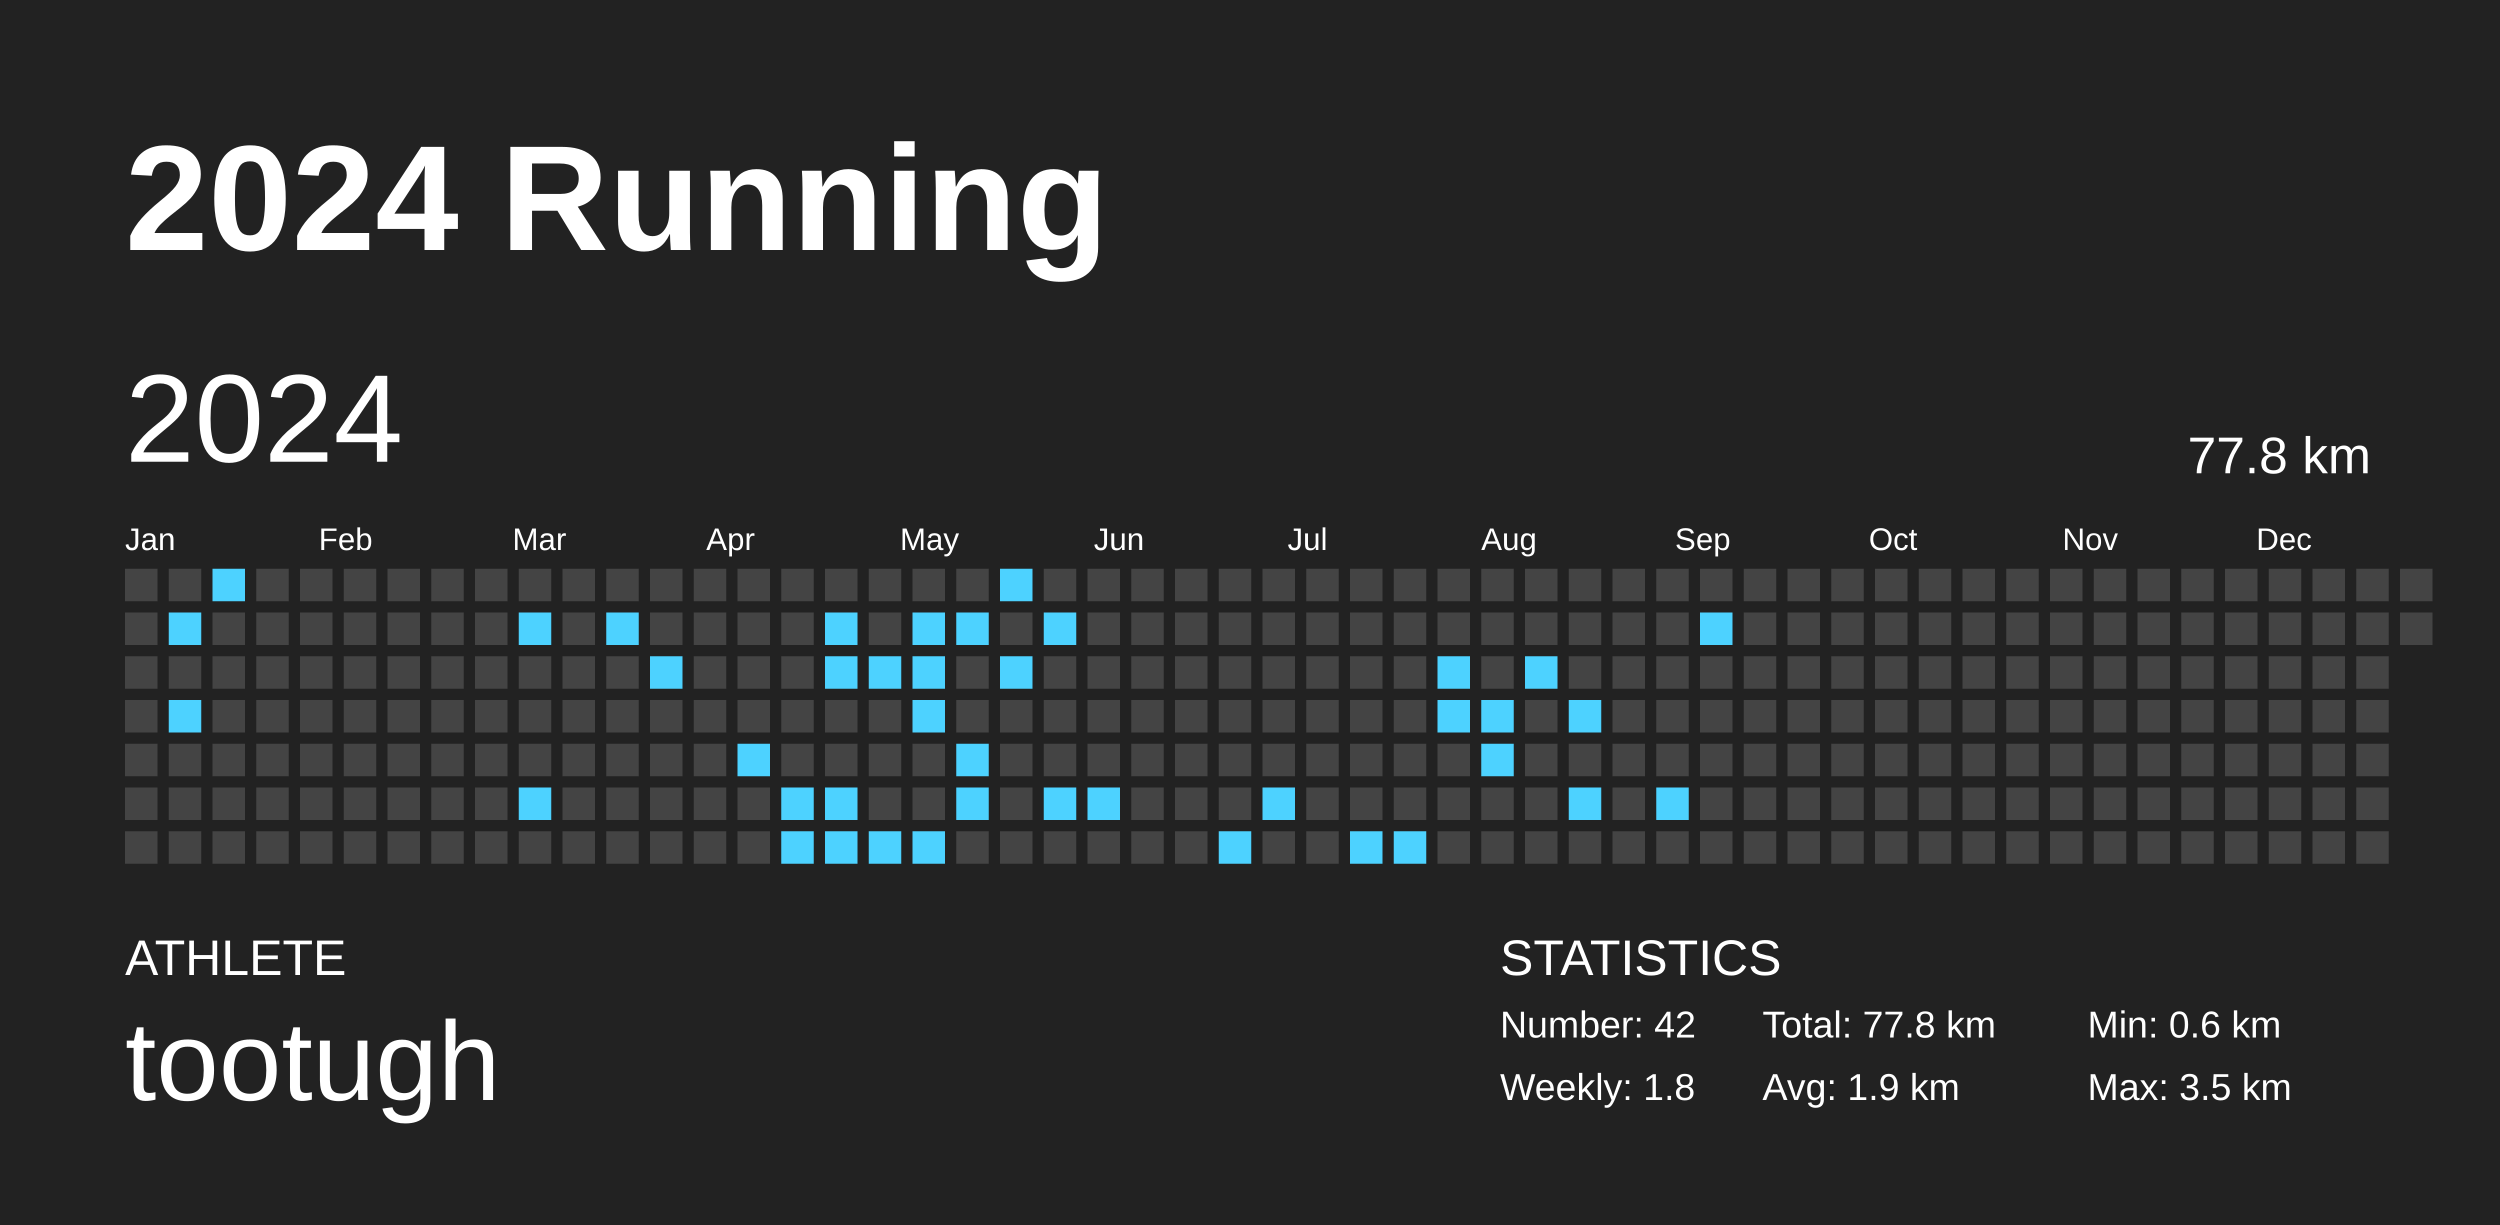
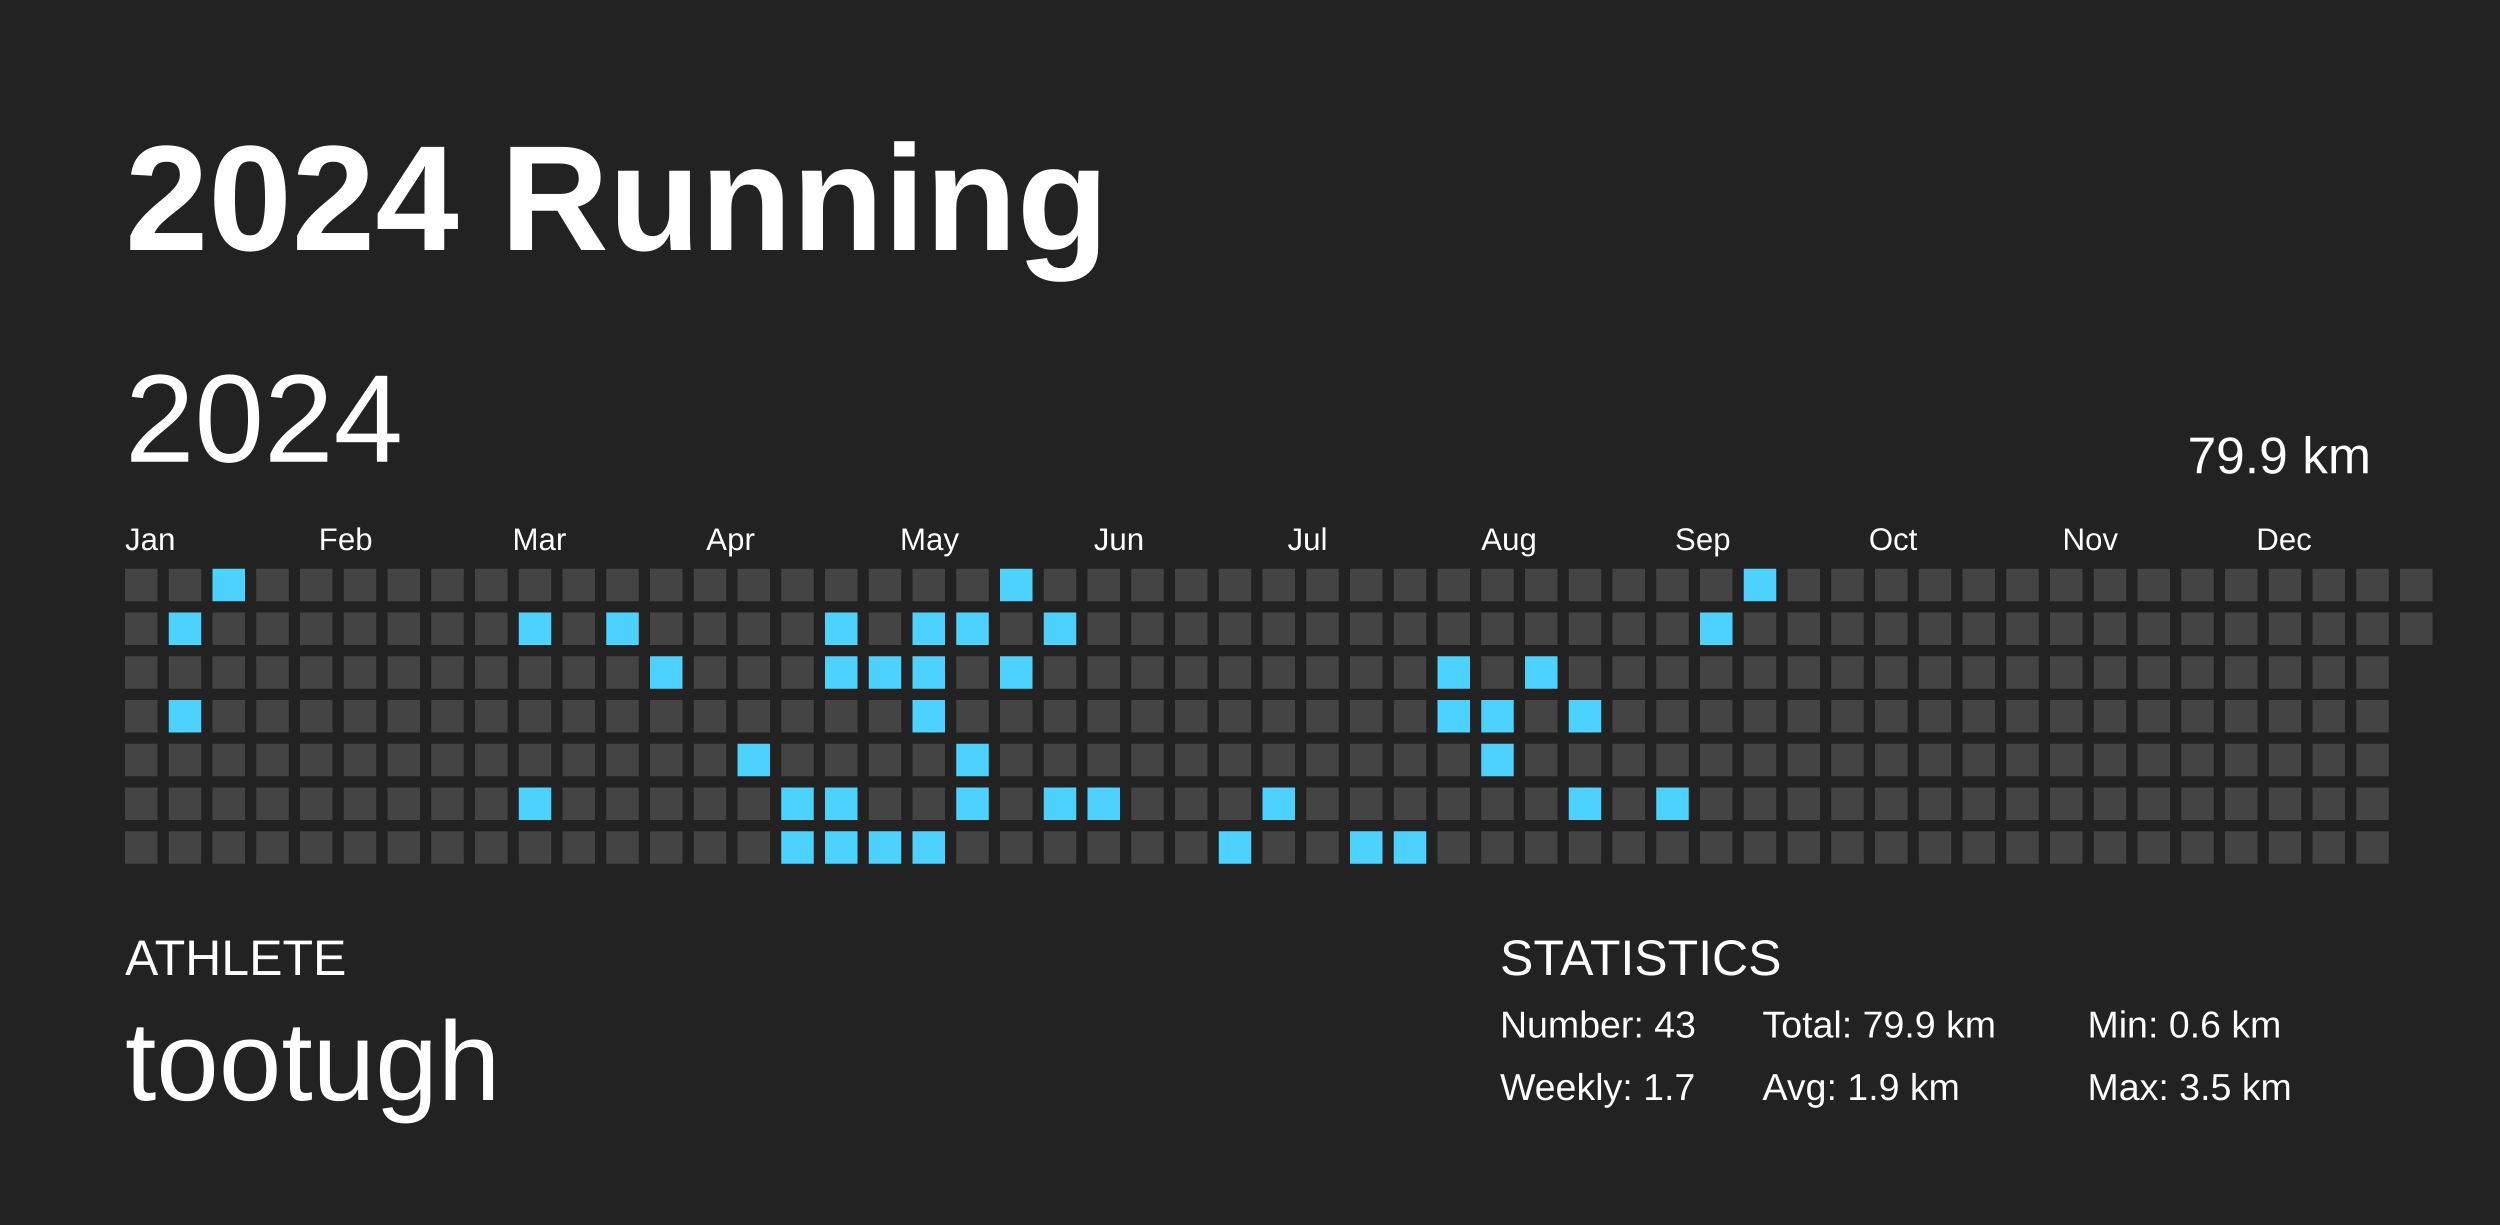
<svg xmlns="http://www.w3.org/2000/svg" baseProfile="full" height="98mm" version="1.1" viewBox="0,0,200,98" width="200mm">
  <defs />
  <rect fill="#222222" height="98" width="200" x="0" y="0" />
  <text fill="#FFFFFF" style="font-size:12px; font-family:Arial; font-weight:bold;" x="10" y="20">2024 Running</text>
  <text fill="#FFFFFF" style="font-size:4px; font-family:Arial" x="10" y="78">ATHLETE</text>
  <text fill="#FFFFFF" style="font-size:9px; font-family:Arial" x="10" y="88">tootugh</text>
  <text fill="#FFFFFF" style="font-size:4px; font-family:Arial" x="120" y="78">STATISTICS</text>
-   <text fill="#FFFFFF" style="font-size:3px; font-family:Arial" x="120" y="83">Number: 42</text>
-   <text fill="#FFFFFF" style="font-size:3px; font-family:Arial" x="120" y="88">Weekly: 1.8</text>
-   <text fill="#FFFFFF" style="font-size:3px; font-family:Arial" x="141" y="83">Total: 77.8 km</text>
+   <text fill="#FFFFFF" style="font-size:3px; font-family:Arial" x="120" y="83">Number: 43</text>
+   <text fill="#FFFFFF" style="font-size:3px; font-family:Arial" x="120" y="88">Weekly: 1.7</text>
+   <text fill="#FFFFFF" style="font-size:3px; font-family:Arial" x="141" y="83">Total: 79.9 km</text>
  <text fill="#FFFFFF" style="font-size:3px; font-family:Arial" x="141" y="88">Avg: 1.9 km</text>
  <text fill="#FFFFFF" style="font-size:3px; font-family:Arial" x="167" y="83">Min: 0.6 km</text>
  <text fill="#FFFFFF" style="font-size:3px; font-family:Arial" x="167" y="88">Max: 3.5 km</text>
  <text dominant-baseline="hanging" fill="#FFFFFF" style="font-size:10.0px; font-family:Arial;" x="10" y="30">2024</text>
-   <text dominant-baseline="hanging" fill="#FFFFFF" style="font-size:4.125px; font-family:Arial;" x="175" y="35">77.8 km</text>
+   <text dominant-baseline="hanging" fill="#FFFFFF" style="font-size:4.125px; font-family:Arial;" x="175" y="35">79.9 km</text>
  <text fill="#FFFFFF" style="font-size:2.5px; font-family:Arial" x="10.0" y="44">Jan</text>
  <text fill="#FFFFFF" style="font-size:2.5px; font-family:Arial" x="25.5" y="44">Feb</text>
  <text fill="#FFFFFF" style="font-size:2.5px; font-family:Arial" x="41.0" y="44">Mar</text>
  <text fill="#FFFFFF" style="font-size:2.5px; font-family:Arial" x="56.5" y="44">Apr</text>
  <text fill="#FFFFFF" style="font-size:2.5px; font-family:Arial" x="72.0" y="44">May</text>
  <text fill="#FFFFFF" style="font-size:2.5px; font-family:Arial" x="87.5" y="44">Jun</text>
  <text fill="#FFFFFF" style="font-size:2.5px; font-family:Arial" x="103.0" y="44">Jul</text>
  <text fill="#FFFFFF" style="font-size:2.5px; font-family:Arial" x="118.5" y="44">Aug</text>
  <text fill="#FFFFFF" style="font-size:2.5px; font-family:Arial" x="134.0" y="44">Sep</text>
  <text fill="#FFFFFF" style="font-size:2.5px; font-family:Arial" x="149.5" y="44">Oct</text>
  <text fill="#FFFFFF" style="font-size:2.5px; font-family:Arial" x="165.0" y="44">Nov</text>
  <text fill="#FFFFFF" style="font-size:2.5px; font-family:Arial" x="180.5" y="44">Dec</text>
  <rect fill="#444444" height="2.6" width="2.6" x="10.0" y="45.5" />
  <rect fill="#444444" height="2.6" width="2.6" x="10.0" y="49.0" />
  <rect fill="#444444" height="2.6" width="2.6" x="10.0" y="52.5" />
  <rect fill="#444444" height="2.6" width="2.6" x="10.0" y="56.0" />
  <rect fill="#444444" height="2.6" width="2.6" x="10.0" y="59.5" />
  <rect fill="#444444" height="2.6" width="2.6" x="10.0" y="63.0" />
  <rect fill="#444444" height="2.6" width="2.6" x="10.0" y="66.5" />
  <rect fill="#444444" height="2.6" width="2.6" x="13.5" y="45.5" />
  <rect fill="#4dd2ff" height="2.6" width="2.6" x="13.5" y="49.0" />
  <rect fill="#444444" height="2.6" width="2.6" x="13.5" y="52.5" />
  <rect fill="#4dd2ff" height="2.6" width="2.6" x="13.5" y="56.0" />
  <rect fill="#444444" height="2.6" width="2.6" x="13.5" y="59.5" />
  <rect fill="#444444" height="2.6" width="2.6" x="13.5" y="63.0" />
  <rect fill="#444444" height="2.6" width="2.6" x="13.5" y="66.5" />
  <rect fill="#4dd2ff" height="2.6" width="2.6" x="17.0" y="45.5" />
  <rect fill="#444444" height="2.6" width="2.6" x="17.0" y="49.0" />
  <rect fill="#444444" height="2.6" width="2.6" x="17.0" y="52.5" />
  <rect fill="#444444" height="2.6" width="2.6" x="17.0" y="56.0" />
  <rect fill="#444444" height="2.6" width="2.6" x="17.0" y="59.5" />
  <rect fill="#444444" height="2.6" width="2.6" x="17.0" y="63.0" />
  <rect fill="#444444" height="2.6" width="2.6" x="17.0" y="66.5" />
  <rect fill="#444444" height="2.6" width="2.6" x="20.5" y="45.5" />
  <rect fill="#444444" height="2.6" width="2.6" x="20.5" y="49.0" />
  <rect fill="#444444" height="2.6" width="2.6" x="20.5" y="52.5" />
  <rect fill="#444444" height="2.6" width="2.6" x="20.5" y="56.0" />
  <rect fill="#444444" height="2.6" width="2.6" x="20.5" y="59.5" />
  <rect fill="#444444" height="2.6" width="2.6" x="20.5" y="63.0" />
  <rect fill="#444444" height="2.6" width="2.6" x="20.5" y="66.5" />
  <rect fill="#444444" height="2.6" width="2.6" x="24.0" y="45.5" />
  <rect fill="#444444" height="2.6" width="2.6" x="24.0" y="49.0" />
  <rect fill="#444444" height="2.6" width="2.6" x="24.0" y="52.5" />
  <rect fill="#444444" height="2.6" width="2.6" x="24.0" y="56.0" />
  <rect fill="#444444" height="2.6" width="2.6" x="24.0" y="59.5" />
  <rect fill="#444444" height="2.6" width="2.6" x="24.0" y="63.0" />
  <rect fill="#444444" height="2.6" width="2.6" x="24.0" y="66.5" />
  <rect fill="#444444" height="2.6" width="2.6" x="27.5" y="45.5" />
  <rect fill="#444444" height="2.6" width="2.6" x="27.5" y="49.0" />
  <rect fill="#444444" height="2.6" width="2.6" x="27.5" y="52.5" />
  <rect fill="#444444" height="2.6" width="2.6" x="27.5" y="56.0" />
  <rect fill="#444444" height="2.6" width="2.6" x="27.5" y="59.5" />
  <rect fill="#444444" height="2.6" width="2.6" x="27.5" y="63.0" />
  <rect fill="#444444" height="2.6" width="2.6" x="27.5" y="66.5" />
  <rect fill="#444444" height="2.6" width="2.6" x="31.0" y="45.5" />
  <rect fill="#444444" height="2.6" width="2.6" x="31.0" y="49.0" />
  <rect fill="#444444" height="2.6" width="2.6" x="31.0" y="52.5" />
  <rect fill="#444444" height="2.6" width="2.6" x="31.0" y="56.0" />
  <rect fill="#444444" height="2.6" width="2.6" x="31.0" y="59.5" />
  <rect fill="#444444" height="2.6" width="2.6" x="31.0" y="63.0" />
  <rect fill="#444444" height="2.6" width="2.6" x="31.0" y="66.5" />
  <rect fill="#444444" height="2.6" width="2.6" x="34.5" y="45.5" />
  <rect fill="#444444" height="2.6" width="2.6" x="34.5" y="49.0" />
  <rect fill="#444444" height="2.6" width="2.6" x="34.5" y="52.5" />
  <rect fill="#444444" height="2.6" width="2.6" x="34.5" y="56.0" />
  <rect fill="#444444" height="2.6" width="2.6" x="34.5" y="59.5" />
  <rect fill="#444444" height="2.6" width="2.6" x="34.5" y="63.0" />
  <rect fill="#444444" height="2.6" width="2.6" x="34.5" y="66.5" />
  <rect fill="#444444" height="2.6" width="2.6" x="38.0" y="45.5" />
  <rect fill="#444444" height="2.6" width="2.6" x="38.0" y="49.0" />
  <rect fill="#444444" height="2.6" width="2.6" x="38.0" y="52.5" />
  <rect fill="#444444" height="2.6" width="2.6" x="38.0" y="56.0" />
  <rect fill="#444444" height="2.6" width="2.6" x="38.0" y="59.5" />
  <rect fill="#444444" height="2.6" width="2.6" x="38.0" y="63.0" />
  <rect fill="#444444" height="2.6" width="2.6" x="38.0" y="66.5" />
  <rect fill="#444444" height="2.6" width="2.6" x="41.5" y="45.5" />
  <rect fill="#4dd2ff" height="2.6" width="2.6" x="41.5" y="49.0" />
  <rect fill="#444444" height="2.6" width="2.6" x="41.5" y="52.5" />
  <rect fill="#444444" height="2.6" width="2.6" x="41.5" y="56.0" />
  <rect fill="#444444" height="2.6" width="2.6" x="41.5" y="59.5" />
  <rect fill="#4dd2ff" height="2.6" width="2.6" x="41.5" y="63.0" />
  <rect fill="#444444" height="2.6" width="2.6" x="41.5" y="66.5" />
  <rect fill="#444444" height="2.6" width="2.6" x="45.0" y="45.5" />
  <rect fill="#444444" height="2.6" width="2.6" x="45.0" y="49.0" />
  <rect fill="#444444" height="2.6" width="2.6" x="45.0" y="52.5" />
  <rect fill="#444444" height="2.6" width="2.6" x="45.0" y="56.0" />
  <rect fill="#444444" height="2.6" width="2.6" x="45.0" y="59.5" />
  <rect fill="#444444" height="2.6" width="2.6" x="45.0" y="63.0" />
  <rect fill="#444444" height="2.6" width="2.6" x="45.0" y="66.5" />
  <rect fill="#444444" height="2.6" width="2.6" x="48.5" y="45.5" />
  <rect fill="#4dd2ff" height="2.6" width="2.6" x="48.5" y="49.0" />
  <rect fill="#444444" height="2.6" width="2.6" x="48.5" y="52.5" />
  <rect fill="#444444" height="2.6" width="2.6" x="48.5" y="56.0" />
  <rect fill="#444444" height="2.6" width="2.6" x="48.5" y="59.5" />
  <rect fill="#444444" height="2.6" width="2.6" x="48.5" y="63.0" />
  <rect fill="#444444" height="2.6" width="2.6" x="48.5" y="66.5" />
  <rect fill="#444444" height="2.6" width="2.6" x="52.0" y="45.5" />
  <rect fill="#444444" height="2.6" width="2.6" x="52.0" y="49.0" />
  <rect fill="#4dd2ff" height="2.6" width="2.6" x="52.0" y="52.5" />
  <rect fill="#444444" height="2.6" width="2.6" x="52.0" y="56.0" />
  <rect fill="#444444" height="2.6" width="2.6" x="52.0" y="59.5" />
  <rect fill="#444444" height="2.6" width="2.6" x="52.0" y="63.0" />
  <rect fill="#444444" height="2.6" width="2.6" x="52.0" y="66.5" />
  <rect fill="#444444" height="2.6" width="2.6" x="55.5" y="45.5" />
  <rect fill="#444444" height="2.6" width="2.6" x="55.5" y="49.0" />
  <rect fill="#444444" height="2.6" width="2.6" x="55.5" y="52.5" />
  <rect fill="#444444" height="2.6" width="2.6" x="55.5" y="56.0" />
  <rect fill="#444444" height="2.6" width="2.6" x="55.5" y="59.5" />
  <rect fill="#444444" height="2.6" width="2.6" x="55.5" y="63.0" />
  <rect fill="#444444" height="2.6" width="2.6" x="55.5" y="66.5" />
  <rect fill="#444444" height="2.6" width="2.6" x="59.0" y="45.5" />
  <rect fill="#444444" height="2.6" width="2.6" x="59.0" y="49.0" />
  <rect fill="#444444" height="2.6" width="2.6" x="59.0" y="52.5" />
  <rect fill="#444444" height="2.6" width="2.6" x="59.0" y="56.0" />
  <rect fill="#4dd2ff" height="2.6" width="2.6" x="59.0" y="59.5" />
  <rect fill="#444444" height="2.6" width="2.6" x="59.0" y="63.0" />
  <rect fill="#444444" height="2.6" width="2.6" x="59.0" y="66.5" />
  <rect fill="#444444" height="2.6" width="2.6" x="62.5" y="45.5" />
  <rect fill="#444444" height="2.6" width="2.6" x="62.5" y="49.0" />
  <rect fill="#444444" height="2.6" width="2.6" x="62.5" y="52.5" />
  <rect fill="#444444" height="2.6" width="2.6" x="62.5" y="56.0" />
  <rect fill="#444444" height="2.6" width="2.6" x="62.5" y="59.5" />
  <rect fill="#4dd2ff" height="2.6" width="2.6" x="62.5" y="63.0" />
  <rect fill="#4dd2ff" height="2.6" width="2.6" x="62.5" y="66.5" />
  <rect fill="#444444" height="2.6" width="2.6" x="66.0" y="45.5" />
  <rect fill="#4dd2ff" height="2.6" width="2.6" x="66.0" y="49.0" />
  <rect fill="#4dd2ff" height="2.6" width="2.6" x="66.0" y="52.5" />
  <rect fill="#444444" height="2.6" width="2.6" x="66.0" y="56.0" />
  <rect fill="#444444" height="2.6" width="2.6" x="66.0" y="59.5" />
  <rect fill="#4dd2ff" height="2.6" width="2.6" x="66.0" y="63.0" />
  <rect fill="#4dd2ff" height="2.6" width="2.6" x="66.0" y="66.5" />
  <rect fill="#444444" height="2.6" width="2.6" x="69.5" y="45.5" />
  <rect fill="#444444" height="2.6" width="2.6" x="69.5" y="49.0" />
  <rect fill="#4dd2ff" height="2.6" width="2.6" x="69.5" y="52.5" />
  <rect fill="#444444" height="2.6" width="2.6" x="69.5" y="56.0" />
  <rect fill="#444444" height="2.6" width="2.6" x="69.5" y="59.5" />
  <rect fill="#444444" height="2.6" width="2.6" x="69.5" y="63.0" />
  <rect fill="#4dd2ff" height="2.6" width="2.6" x="69.5" y="66.5" />
  <rect fill="#444444" height="2.6" width="2.6" x="73.0" y="45.5" />
  <rect fill="#4dd2ff" height="2.6" width="2.6" x="73.0" y="49.0" />
  <rect fill="#4dd2ff" height="2.6" width="2.6" x="73.0" y="52.5" />
  <rect fill="#4dd2ff" height="2.6" width="2.6" x="73.0" y="56.0" />
  <rect fill="#444444" height="2.6" width="2.6" x="73.0" y="59.5" />
  <rect fill="#444444" height="2.6" width="2.6" x="73.0" y="63.0" />
  <rect fill="#4dd2ff" height="2.6" width="2.6" x="73.0" y="66.5" />
  <rect fill="#444444" height="2.6" width="2.6" x="76.5" y="45.5" />
  <rect fill="#4dd2ff" height="2.6" width="2.6" x="76.5" y="49.0" />
  <rect fill="#444444" height="2.6" width="2.6" x="76.5" y="52.5" />
  <rect fill="#444444" height="2.6" width="2.6" x="76.5" y="56.0" />
  <rect fill="#4dd2ff" height="2.6" width="2.6" x="76.5" y="59.5" />
  <rect fill="#4dd2ff" height="2.6" width="2.6" x="76.5" y="63.0" />
  <rect fill="#444444" height="2.6" width="2.6" x="76.5" y="66.5" />
  <rect fill="#4dd2ff" height="2.6" width="2.6" x="80.0" y="45.5" />
  <rect fill="#444444" height="2.6" width="2.6" x="80.0" y="49.0" />
  <rect fill="#4dd2ff" height="2.6" width="2.6" x="80.0" y="52.5" />
  <rect fill="#444444" height="2.6" width="2.6" x="80.0" y="56.0" />
  <rect fill="#444444" height="2.6" width="2.6" x="80.0" y="59.5" />
  <rect fill="#444444" height="2.6" width="2.6" x="80.0" y="63.0" />
  <rect fill="#444444" height="2.6" width="2.6" x="80.0" y="66.5" />
  <rect fill="#444444" height="2.6" width="2.6" x="83.5" y="45.5" />
  <rect fill="#4dd2ff" height="2.6" width="2.6" x="83.5" y="49.0" />
  <rect fill="#444444" height="2.6" width="2.6" x="83.5" y="52.5" />
  <rect fill="#444444" height="2.6" width="2.6" x="83.5" y="56.0" />
  <rect fill="#444444" height="2.6" width="2.6" x="83.5" y="59.5" />
  <rect fill="#4dd2ff" height="2.6" width="2.6" x="83.5" y="63.0" />
  <rect fill="#444444" height="2.6" width="2.6" x="83.5" y="66.5" />
  <rect fill="#444444" height="2.6" width="2.6" x="87.0" y="45.5" />
  <rect fill="#444444" height="2.6" width="2.6" x="87.0" y="49.0" />
  <rect fill="#444444" height="2.6" width="2.6" x="87.0" y="52.5" />
  <rect fill="#444444" height="2.6" width="2.6" x="87.0" y="56.0" />
  <rect fill="#444444" height="2.6" width="2.6" x="87.0" y="59.5" />
  <rect fill="#4dd2ff" height="2.6" width="2.6" x="87.0" y="63.0" />
  <rect fill="#444444" height="2.6" width="2.6" x="87.0" y="66.5" />
  <rect fill="#444444" height="2.6" width="2.6" x="90.5" y="45.5" />
  <rect fill="#444444" height="2.6" width="2.6" x="90.5" y="49.0" />
  <rect fill="#444444" height="2.6" width="2.6" x="90.5" y="52.5" />
  <rect fill="#444444" height="2.6" width="2.6" x="90.5" y="56.0" />
  <rect fill="#444444" height="2.6" width="2.6" x="90.5" y="59.5" />
  <rect fill="#444444" height="2.6" width="2.6" x="90.5" y="63.0" />
  <rect fill="#444444" height="2.6" width="2.6" x="90.5" y="66.5" />
  <rect fill="#444444" height="2.6" width="2.6" x="94.0" y="45.5" />
  <rect fill="#444444" height="2.6" width="2.6" x="94.0" y="49.0" />
  <rect fill="#444444" height="2.6" width="2.6" x="94.0" y="52.5" />
  <rect fill="#444444" height="2.6" width="2.6" x="94.0" y="56.0" />
  <rect fill="#444444" height="2.6" width="2.6" x="94.0" y="59.5" />
  <rect fill="#444444" height="2.6" width="2.6" x="94.0" y="63.0" />
  <rect fill="#444444" height="2.6" width="2.6" x="94.0" y="66.5" />
  <rect fill="#444444" height="2.6" width="2.6" x="97.5" y="45.5" />
  <rect fill="#444444" height="2.6" width="2.6" x="97.5" y="49.0" />
  <rect fill="#444444" height="2.6" width="2.6" x="97.5" y="52.5" />
  <rect fill="#444444" height="2.6" width="2.6" x="97.5" y="56.0" />
  <rect fill="#444444" height="2.6" width="2.6" x="97.5" y="59.5" />
  <rect fill="#444444" height="2.6" width="2.6" x="97.5" y="63.0" />
  <rect fill="#4dd2ff" height="2.6" width="2.6" x="97.5" y="66.5" />
  <rect fill="#444444" height="2.6" width="2.6" x="101.0" y="45.5" />
  <rect fill="#444444" height="2.6" width="2.6" x="101.0" y="49.0" />
  <rect fill="#444444" height="2.6" width="2.6" x="101.0" y="52.5" />
  <rect fill="#444444" height="2.6" width="2.6" x="101.0" y="56.0" />
  <rect fill="#444444" height="2.6" width="2.6" x="101.0" y="59.5" />
  <rect fill="#4dd2ff" height="2.6" width="2.6" x="101.0" y="63.0" />
  <rect fill="#444444" height="2.6" width="2.6" x="101.0" y="66.5" />
  <rect fill="#444444" height="2.6" width="2.6" x="104.5" y="45.5" />
  <rect fill="#444444" height="2.6" width="2.6" x="104.5" y="49.0" />
  <rect fill="#444444" height="2.6" width="2.6" x="104.5" y="52.5" />
  <rect fill="#444444" height="2.6" width="2.6" x="104.5" y="56.0" />
  <rect fill="#444444" height="2.6" width="2.6" x="104.5" y="59.5" />
  <rect fill="#444444" height="2.6" width="2.6" x="104.5" y="63.0" />
  <rect fill="#444444" height="2.6" width="2.6" x="104.5" y="66.5" />
  <rect fill="#444444" height="2.6" width="2.6" x="108.0" y="45.5" />
  <rect fill="#444444" height="2.6" width="2.6" x="108.0" y="49.0" />
  <rect fill="#444444" height="2.6" width="2.6" x="108.0" y="52.5" />
  <rect fill="#444444" height="2.6" width="2.6" x="108.0" y="56.0" />
  <rect fill="#444444" height="2.6" width="2.6" x="108.0" y="59.5" />
  <rect fill="#444444" height="2.6" width="2.6" x="108.0" y="63.0" />
  <rect fill="#4dd2ff" height="2.6" width="2.6" x="108.0" y="66.5" />
  <rect fill="#444444" height="2.6" width="2.6" x="111.5" y="45.5" />
  <rect fill="#444444" height="2.6" width="2.6" x="111.5" y="49.0" />
  <rect fill="#444444" height="2.6" width="2.6" x="111.5" y="52.5" />
  <rect fill="#444444" height="2.6" width="2.6" x="111.5" y="56.0" />
  <rect fill="#444444" height="2.6" width="2.6" x="111.5" y="59.5" />
  <rect fill="#444444" height="2.6" width="2.6" x="111.5" y="63.0" />
  <rect fill="#4dd2ff" height="2.6" width="2.6" x="111.5" y="66.5" />
  <rect fill="#444444" height="2.6" width="2.6" x="115.0" y="45.5" />
  <rect fill="#444444" height="2.6" width="2.6" x="115.0" y="49.0" />
  <rect fill="#4dd2ff" height="2.6" width="2.6" x="115.0" y="52.5" />
  <rect fill="#4dd2ff" height="2.6" width="2.6" x="115.0" y="56.0" />
  <rect fill="#444444" height="2.6" width="2.6" x="115.0" y="59.5" />
  <rect fill="#444444" height="2.6" width="2.6" x="115.0" y="63.0" />
  <rect fill="#444444" height="2.6" width="2.6" x="115.0" y="66.5" />
  <rect fill="#444444" height="2.6" width="2.6" x="118.5" y="45.5" />
  <rect fill="#444444" height="2.6" width="2.6" x="118.5" y="49.0" />
  <rect fill="#444444" height="2.6" width="2.6" x="118.5" y="52.5" />
  <rect fill="#4dd2ff" height="2.6" width="2.6" x="118.5" y="56.0" />
  <rect fill="#4dd2ff" height="2.6" width="2.6" x="118.5" y="59.5" />
  <rect fill="#444444" height="2.6" width="2.6" x="118.5" y="63.0" />
  <rect fill="#444444" height="2.6" width="2.6" x="118.5" y="66.5" />
  <rect fill="#444444" height="2.6" width="2.6" x="122.0" y="45.5" />
  <rect fill="#444444" height="2.6" width="2.6" x="122.0" y="49.0" />
  <rect fill="#4dd2ff" height="2.6" width="2.6" x="122.0" y="52.5" />
  <rect fill="#444444" height="2.6" width="2.6" x="122.0" y="56.0" />
  <rect fill="#444444" height="2.6" width="2.6" x="122.0" y="59.5" />
  <rect fill="#444444" height="2.6" width="2.6" x="122.0" y="63.0" />
  <rect fill="#444444" height="2.6" width="2.6" x="122.0" y="66.5" />
  <rect fill="#444444" height="2.6" width="2.6" x="125.5" y="45.5" />
  <rect fill="#444444" height="2.6" width="2.6" x="125.5" y="49.0" />
  <rect fill="#444444" height="2.6" width="2.6" x="125.5" y="52.5" />
  <rect fill="#4dd2ff" height="2.6" width="2.6" x="125.5" y="56.0" />
  <rect fill="#444444" height="2.6" width="2.6" x="125.5" y="59.5" />
  <rect fill="#4dd2ff" height="2.6" width="2.6" x="125.5" y="63.0" />
  <rect fill="#444444" height="2.6" width="2.6" x="125.5" y="66.5" />
  <rect fill="#444444" height="2.6" width="2.6" x="129.0" y="45.5" />
  <rect fill="#444444" height="2.6" width="2.6" x="129.0" y="49.0" />
  <rect fill="#444444" height="2.6" width="2.6" x="129.0" y="52.5" />
  <rect fill="#444444" height="2.6" width="2.6" x="129.0" y="56.0" />
  <rect fill="#444444" height="2.6" width="2.6" x="129.0" y="59.5" />
  <rect fill="#444444" height="2.6" width="2.6" x="129.0" y="63.0" />
  <rect fill="#444444" height="2.6" width="2.6" x="129.0" y="66.5" />
  <rect fill="#444444" height="2.6" width="2.6" x="132.5" y="45.5" />
  <rect fill="#444444" height="2.6" width="2.6" x="132.5" y="49.0" />
  <rect fill="#444444" height="2.6" width="2.6" x="132.5" y="52.5" />
  <rect fill="#444444" height="2.6" width="2.6" x="132.5" y="56.0" />
  <rect fill="#444444" height="2.6" width="2.6" x="132.5" y="59.5" />
  <rect fill="#4dd2ff" height="2.6" width="2.6" x="132.5" y="63.0" />
  <rect fill="#444444" height="2.6" width="2.6" x="132.5" y="66.5" />
  <rect fill="#444444" height="2.6" width="2.6" x="136.0" y="45.5" />
  <rect fill="#4dd2ff" height="2.6" width="2.6" x="136.0" y="49.0" />
  <rect fill="#444444" height="2.6" width="2.6" x="136.0" y="52.5" />
  <rect fill="#444444" height="2.6" width="2.6" x="136.0" y="56.0" />
  <rect fill="#444444" height="2.6" width="2.6" x="136.0" y="59.5" />
  <rect fill="#444444" height="2.6" width="2.6" x="136.0" y="63.0" />
  <rect fill="#444444" height="2.6" width="2.6" x="136.0" y="66.5" />
-   <rect fill="#444444" height="2.6" width="2.6" x="139.5" y="45.5" />
+   <rect fill="#4dd2ff" height="2.6" width="2.6" x="139.5" y="45.5" />
  <rect fill="#444444" height="2.6" width="2.6" x="139.5" y="49.0" />
  <rect fill="#444444" height="2.6" width="2.6" x="139.5" y="52.5" />
  <rect fill="#444444" height="2.6" width="2.6" x="139.5" y="56.0" />
  <rect fill="#444444" height="2.6" width="2.6" x="139.5" y="59.5" />
  <rect fill="#444444" height="2.6" width="2.6" x="139.5" y="63.0" />
  <rect fill="#444444" height="2.6" width="2.6" x="139.5" y="66.5" />
  <rect fill="#444444" height="2.6" width="2.6" x="143.0" y="45.5" />
  <rect fill="#444444" height="2.6" width="2.6" x="143.0" y="49.0" />
  <rect fill="#444444" height="2.6" width="2.6" x="143.0" y="52.5" />
  <rect fill="#444444" height="2.6" width="2.6" x="143.0" y="56.0" />
  <rect fill="#444444" height="2.6" width="2.6" x="143.0" y="59.5" />
  <rect fill="#444444" height="2.6" width="2.6" x="143.0" y="63.0" />
  <rect fill="#444444" height="2.6" width="2.6" x="143.0" y="66.5" />
  <rect fill="#444444" height="2.6" width="2.6" x="146.5" y="45.5" />
  <rect fill="#444444" height="2.6" width="2.6" x="146.5" y="49.0" />
  <rect fill="#444444" height="2.6" width="2.6" x="146.5" y="52.5" />
  <rect fill="#444444" height="2.6" width="2.6" x="146.5" y="56.0" />
  <rect fill="#444444" height="2.6" width="2.6" x="146.5" y="59.5" />
  <rect fill="#444444" height="2.6" width="2.6" x="146.5" y="63.0" />
  <rect fill="#444444" height="2.6" width="2.6" x="146.5" y="66.5" />
  <rect fill="#444444" height="2.6" width="2.6" x="150.0" y="45.5" />
  <rect fill="#444444" height="2.6" width="2.6" x="150.0" y="49.0" />
  <rect fill="#444444" height="2.6" width="2.6" x="150.0" y="52.5" />
  <rect fill="#444444" height="2.6" width="2.6" x="150.0" y="56.0" />
  <rect fill="#444444" height="2.6" width="2.6" x="150.0" y="59.5" />
  <rect fill="#444444" height="2.6" width="2.6" x="150.0" y="63.0" />
  <rect fill="#444444" height="2.6" width="2.6" x="150.0" y="66.5" />
  <rect fill="#444444" height="2.6" width="2.6" x="153.5" y="45.5" />
  <rect fill="#444444" height="2.6" width="2.6" x="153.5" y="49.0" />
  <rect fill="#444444" height="2.6" width="2.6" x="153.5" y="52.5" />
  <rect fill="#444444" height="2.6" width="2.6" x="153.5" y="56.0" />
  <rect fill="#444444" height="2.6" width="2.6" x="153.5" y="59.5" />
  <rect fill="#444444" height="2.6" width="2.6" x="153.5" y="63.0" />
  <rect fill="#444444" height="2.6" width="2.6" x="153.5" y="66.5" />
  <rect fill="#444444" height="2.6" width="2.6" x="157.0" y="45.5" />
  <rect fill="#444444" height="2.6" width="2.6" x="157.0" y="49.0" />
  <rect fill="#444444" height="2.6" width="2.6" x="157.0" y="52.5" />
  <rect fill="#444444" height="2.6" width="2.6" x="157.0" y="56.0" />
  <rect fill="#444444" height="2.6" width="2.6" x="157.0" y="59.5" />
  <rect fill="#444444" height="2.6" width="2.6" x="157.0" y="63.0" />
  <rect fill="#444444" height="2.6" width="2.6" x="157.0" y="66.5" />
  <rect fill="#444444" height="2.6" width="2.6" x="160.5" y="45.5" />
  <rect fill="#444444" height="2.6" width="2.6" x="160.5" y="49.0" />
  <rect fill="#444444" height="2.6" width="2.6" x="160.5" y="52.5" />
  <rect fill="#444444" height="2.6" width="2.6" x="160.5" y="56.0" />
  <rect fill="#444444" height="2.6" width="2.6" x="160.5" y="59.5" />
  <rect fill="#444444" height="2.6" width="2.6" x="160.5" y="63.0" />
  <rect fill="#444444" height="2.6" width="2.6" x="160.5" y="66.5" />
  <rect fill="#444444" height="2.6" width="2.6" x="164.0" y="45.5" />
  <rect fill="#444444" height="2.6" width="2.6" x="164.0" y="49.0" />
  <rect fill="#444444" height="2.6" width="2.6" x="164.0" y="52.5" />
  <rect fill="#444444" height="2.6" width="2.6" x="164.0" y="56.0" />
  <rect fill="#444444" height="2.6" width="2.6" x="164.0" y="59.5" />
  <rect fill="#444444" height="2.6" width="2.6" x="164.0" y="63.0" />
  <rect fill="#444444" height="2.6" width="2.6" x="164.0" y="66.5" />
  <rect fill="#444444" height="2.6" width="2.6" x="167.5" y="45.5" />
  <rect fill="#444444" height="2.6" width="2.6" x="167.5" y="49.0" />
  <rect fill="#444444" height="2.6" width="2.6" x="167.5" y="52.5" />
  <rect fill="#444444" height="2.6" width="2.6" x="167.5" y="56.0" />
  <rect fill="#444444" height="2.6" width="2.6" x="167.5" y="59.5" />
  <rect fill="#444444" height="2.6" width="2.6" x="167.5" y="63.0" />
  <rect fill="#444444" height="2.6" width="2.6" x="167.5" y="66.5" />
  <rect fill="#444444" height="2.6" width="2.6" x="171.0" y="45.5" />
  <rect fill="#444444" height="2.6" width="2.6" x="171.0" y="49.0" />
  <rect fill="#444444" height="2.6" width="2.6" x="171.0" y="52.5" />
  <rect fill="#444444" height="2.6" width="2.6" x="171.0" y="56.0" />
  <rect fill="#444444" height="2.6" width="2.6" x="171.0" y="59.5" />
  <rect fill="#444444" height="2.6" width="2.6" x="171.0" y="63.0" />
  <rect fill="#444444" height="2.6" width="2.6" x="171.0" y="66.5" />
  <rect fill="#444444" height="2.6" width="2.6" x="174.5" y="45.5" />
  <rect fill="#444444" height="2.6" width="2.6" x="174.5" y="49.0" />
  <rect fill="#444444" height="2.6" width="2.6" x="174.5" y="52.5" />
  <rect fill="#444444" height="2.6" width="2.6" x="174.5" y="56.0" />
  <rect fill="#444444" height="2.6" width="2.6" x="174.5" y="59.5" />
  <rect fill="#444444" height="2.6" width="2.6" x="174.5" y="63.0" />
  <rect fill="#444444" height="2.6" width="2.6" x="174.5" y="66.5" />
  <rect fill="#444444" height="2.6" width="2.6" x="178.0" y="45.5" />
  <rect fill="#444444" height="2.6" width="2.6" x="178.0" y="49.0" />
  <rect fill="#444444" height="2.6" width="2.6" x="178.0" y="52.5" />
  <rect fill="#444444" height="2.6" width="2.6" x="178.0" y="56.0" />
  <rect fill="#444444" height="2.6" width="2.6" x="178.0" y="59.5" />
  <rect fill="#444444" height="2.6" width="2.6" x="178.0" y="63.0" />
  <rect fill="#444444" height="2.6" width="2.6" x="178.0" y="66.5" />
  <rect fill="#444444" height="2.6" width="2.6" x="181.5" y="45.5" />
  <rect fill="#444444" height="2.6" width="2.6" x="181.5" y="49.0" />
  <rect fill="#444444" height="2.6" width="2.6" x="181.5" y="52.5" />
  <rect fill="#444444" height="2.6" width="2.6" x="181.5" y="56.0" />
  <rect fill="#444444" height="2.6" width="2.6" x="181.5" y="59.5" />
  <rect fill="#444444" height="2.6" width="2.6" x="181.5" y="63.0" />
  <rect fill="#444444" height="2.6" width="2.6" x="181.5" y="66.5" />
  <rect fill="#444444" height="2.6" width="2.6" x="185.0" y="45.5" />
  <rect fill="#444444" height="2.6" width="2.6" x="185.0" y="49.0" />
  <rect fill="#444444" height="2.6" width="2.6" x="185.0" y="52.5" />
  <rect fill="#444444" height="2.6" width="2.6" x="185.0" y="56.0" />
  <rect fill="#444444" height="2.6" width="2.6" x="185.0" y="59.5" />
  <rect fill="#444444" height="2.6" width="2.6" x="185.0" y="63.0" />
  <rect fill="#444444" height="2.6" width="2.6" x="185.0" y="66.5" />
  <rect fill="#444444" height="2.6" width="2.6" x="188.5" y="45.5" />
  <rect fill="#444444" height="2.6" width="2.6" x="188.5" y="49.0" />
  <rect fill="#444444" height="2.6" width="2.6" x="188.5" y="52.5" />
  <rect fill="#444444" height="2.6" width="2.6" x="188.5" y="56.0" />
  <rect fill="#444444" height="2.6" width="2.6" x="188.5" y="59.5" />
  <rect fill="#444444" height="2.6" width="2.6" x="188.5" y="63.0" />
  <rect fill="#444444" height="2.6" width="2.6" x="188.5" y="66.5" />
  <rect fill="#444444" height="2.6" width="2.6" x="192.0" y="45.5" />
  <rect fill="#444444" height="2.6" width="2.6" x="192.0" y="49.0" />
</svg>
